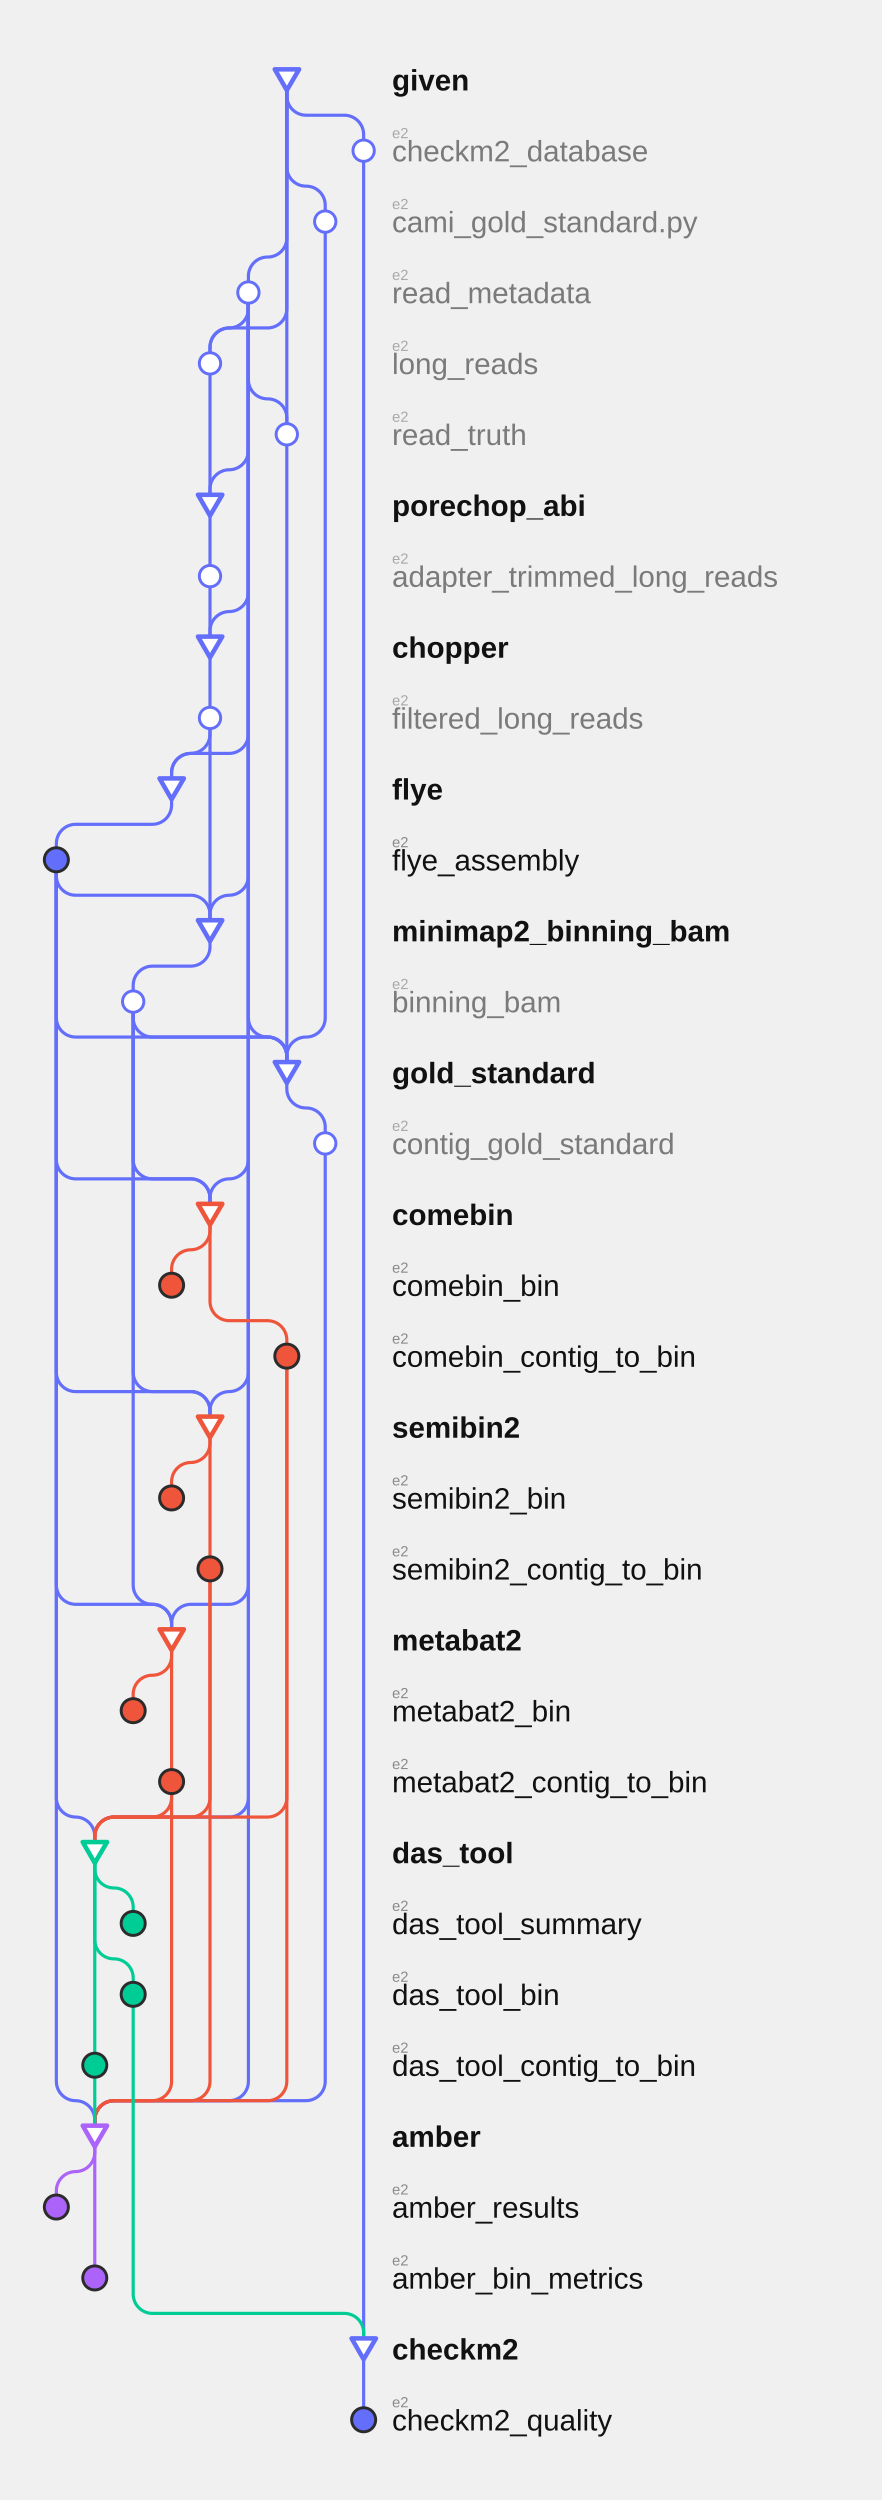
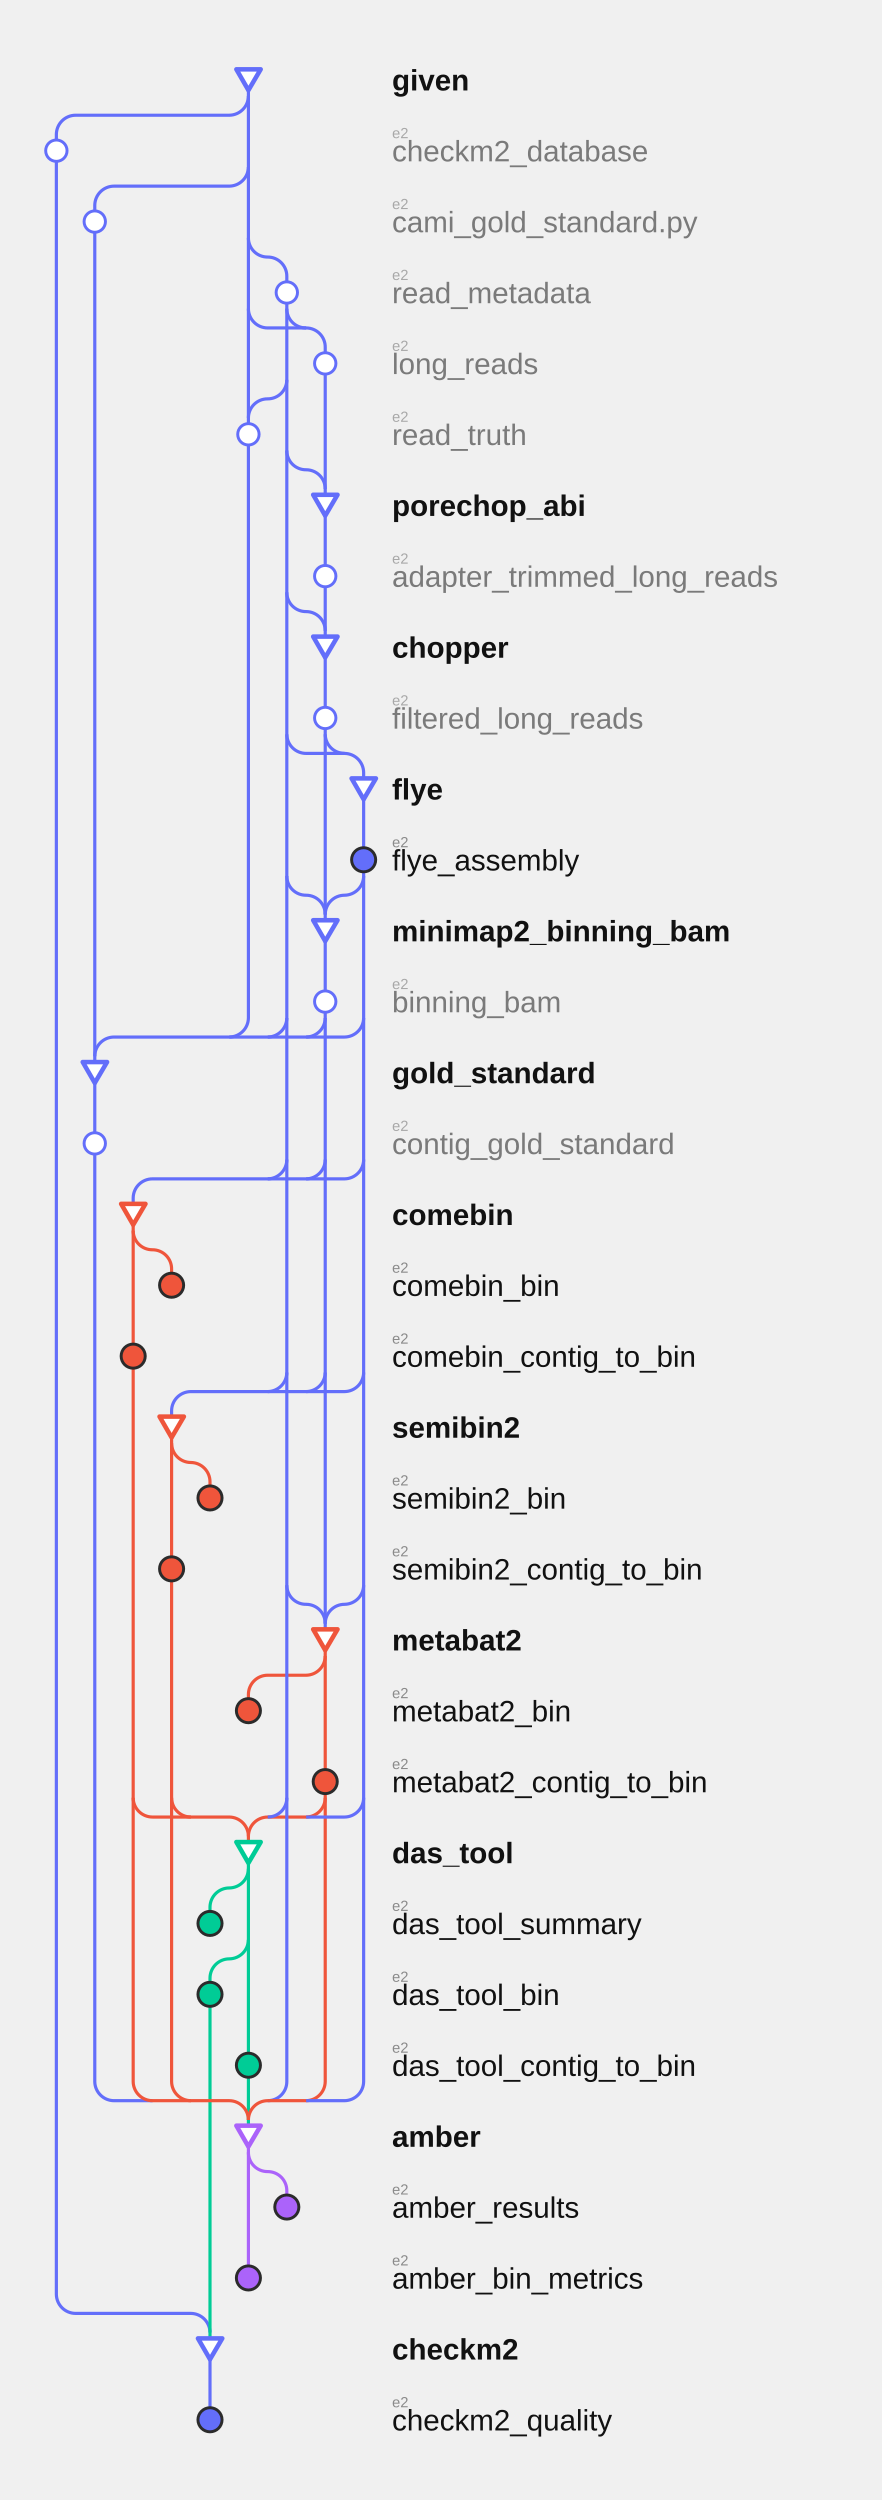
<svg xmlns="http://www.w3.org/2000/svg" width="388" height="1100" viewBox="0 0 388 1100">
-   <g fill="none" stroke="#666666" stroke-width="1.4" stroke-linejoin="round" stroke-linecap="round">
-     <path d="M 126.2,39.7 L 126.2,42.2 A 8.5,8.5 0 0 0 134.7,50.7 L 151.6,50.7 A 8.5,8.5 0 0 1 160.0,59.2 L 160.0,61.6" stroke="#636EFA" />
-     <path d="M 126.2,39.7 L 126.2,73.5 A 8.4,8.4 0 0 0 134.7,81.9 A 8.4,8.4 0 0 1 143.1,90.3 L 143.1,92.8" stroke="#636EFA" />
-     <path d="M 126.2,39.7 L 126.2,104.7 A 8.4,8.4 0 0 1 117.8,113.1 A 8.4,8.4 0 0 0 109.3,121.5 L 109.3,124.0" stroke="#636EFA" />
-     <path d="M 126.2,39.7 L 126.2,135.9 A 8.5,8.5 0 0 1 117.8,144.3 L 100.9,144.3 A 8.5,8.5 0 0 0 92.4,152.8 L 92.4,155.2" stroke="#636EFA" />
-     <path d="M 126.2,39.7 L 126.2,186.4" stroke="#636EFA" />
-     <path d="M 160.0,71.0 L 160.0,1028.9" stroke="#636EFA" />
-     <path d="M 143.1,102.2 L 143.1,447.8 A 8.4,8.4 0 0 1 134.7,456.3 A 8.4,8.4 0 0 0 126.2,464.7 L 126.2,467.3" stroke="#636EFA" />
-     <path d="M 109.3,133.4 L 109.3,135.9 A 8.5,8.5 0 0 1 100.9,144.3 A 8.5,8.5 0 0 0 92.4,152.8 L 92.4,155.2" stroke="#636EFA" />
-     <path d="M 109.3,133.4 L 109.3,167.1 A 8.4,8.4 0 0 0 117.8,175.5 A 8.4,8.4 0 0 1 126.2,183.9 L 126.2,186.4" stroke="#636EFA" />
-     <path d="M 109.3,133.4 L 109.3,198.2 A 8.5,8.5 0 0 1 100.9,206.7 A 8.5,8.5 0 0 0 92.4,215.1 L 92.4,217.7" stroke="#636EFA" />
-     <path d="M 109.3,133.4 L 109.3,260.7 A 8.5,8.5 0 0 1 100.9,269.1 A 8.5,8.5 0 0 0 92.4,277.6 L 92.4,280.1" stroke="#636EFA" />
-     <path d="M 109.3,133.4 L 109.3,323.1 A 8.5,8.5 0 0 1 100.9,331.5 L 84.0,331.5 A 8.5,8.5 0 0 0 75.5,339.9 L 75.5,342.5" stroke="#636EFA" />
-     <path d="M 109.3,133.4 L 109.3,385.4 A 8.5,8.5 0 0 1 100.9,393.9 A 8.5,8.5 0 0 0 92.4,402.3 L 92.4,404.9" stroke="#636EFA" />
-     <path d="M 109.3,133.4 L 109.3,447.8 A 8.4,8.4 0 0 0 117.8,456.3 A 8.4,8.4 0 0 1 126.2,464.7 L 126.2,467.3" stroke="#636EFA" />
-     <path d="M 109.3,133.4 L 109.3,510.2 A 8.5,8.5 0 0 1 100.9,518.7 A 8.5,8.5 0 0 0 92.4,527.1 L 92.4,529.7" stroke="#636EFA" />
-     <path d="M 109.3,133.4 L 109.3,603.8 A 8.5,8.5 0 0 1 100.9,612.3 A 8.5,8.5 0 0 0 92.4,620.8 L 92.4,623.3" stroke="#636EFA" />
-     <path d="M 109.3,133.4 L 109.3,697.4 A 8.5,8.5 0 0 1 100.9,705.9 L 84.0,705.9 A 8.5,8.5 0 0 0 75.5,714.4 L 75.5,716.9" stroke="#636EFA" />
-     <path d="M 109.3,133.4 L 109.3,791.0 A 8.5,8.5 0 0 1 100.9,799.5 L 50.2,799.5 A 8.5,8.5 0 0 0 41.7,808.0 L 41.7,810.5" stroke="#636EFA" />
-     <path d="M 109.3,133.4 L 109.3,915.8 A 8.5,8.5 0 0 1 100.9,924.3 L 50.2,924.3 A 8.5,8.5 0 0 0 41.7,932.8 L 41.7,935.3" stroke="#636EFA" />
-     <path d="M 92.4,164.6 L 92.4,217.7" stroke="#636EFA" />
-     <path d="M 126.2,195.8 L 126.2,467.3" stroke="#636EFA" />
-     <path d="M 92.4,226.9 L 92.4,248.8" stroke="#636EFA" />
-     <path d="M 92.4,258.2 L 92.4,280.1" stroke="#636EFA" />
-     <path d="M 92.4,289.3 L 92.4,311.2" stroke="#636EFA" />
-     <path d="M 92.4,320.6 L 92.4,323.1 A 8.5,8.5 0 0 1 84.0,331.5 A 8.5,8.5 0 0 0 75.5,339.9 L 75.5,342.5" stroke="#636EFA" />
-     <path d="M 92.4,320.6 L 92.4,404.9" stroke="#636EFA" />
-     <path d="M 75.5,351.7 L 75.5,354.2 A 8.5,8.5 0 0 1 67.1,362.7 L 33.3,362.7 A 8.5,8.5 0 0 0 24.8,371.1 L 24.8,373.0" stroke="#636EFA" />
-     <path d="M 24.8,383.6 L 24.8,385.4 A 8.5,8.5 0 0 0 33.3,393.9 L 84.0,393.9 A 8.5,8.5 0 0 1 92.4,402.3 L 92.4,404.9" stroke="#636EFA" />
-     <path d="M 24.8,383.6 L 24.8,447.8 A 8.5,8.5 0 0 0 33.3,456.3 L 117.8,456.3 A 8.5,8.5 0 0 1 126.2,464.7 L 126.2,467.3" stroke="#636EFA" />
-     <path d="M 24.8,383.6 L 24.8,510.2 A 8.5,8.5 0 0 0 33.3,518.7 L 84.0,518.7 A 8.5,8.5 0 0 1 92.4,527.1 L 92.4,529.7" stroke="#636EFA" />
-     <path d="M 24.8,383.6 L 24.8,603.8 A 8.5,8.5 0 0 0 33.3,612.3 L 84.0,612.3 A 8.5,8.5 0 0 1 92.4,620.8 L 92.4,623.3" stroke="#636EFA" />
-     <path d="M 24.8,383.6 L 24.8,697.4 A 8.5,8.5 0 0 0 33.3,705.9 L 67.1,705.9 A 8.5,8.5 0 0 1 75.5,714.4 L 75.5,716.9" stroke="#636EFA" />
-     <path d="M 24.8,383.6 L 24.8,791.0 A 8.5,8.5 0 0 0 33.3,799.5 A 8.5,8.5 0 0 1 41.7,808.0 L 41.7,810.5" stroke="#636EFA" />
-     <path d="M 24.8,383.6 L 24.8,915.8 A 8.5,8.5 0 0 0 33.3,924.3 A 8.5,8.5 0 0 1 41.7,932.8 L 41.7,935.3" stroke="#636EFA" />
-     <path d="M 92.4,414.1 L 92.4,416.7 A 8.5,8.5 0 0 1 84.0,425.1 L 67.1,425.1 A 8.5,8.5 0 0 0 58.6,433.6 L 58.6,436.0" stroke="#636EFA" />
-     <path d="M 58.6,445.4 L 58.6,447.8 A 8.5,8.5 0 0 0 67.1,456.3 L 117.8,456.3 A 8.5,8.5 0 0 1 126.2,464.7 L 126.2,467.3" stroke="#636EFA" />
-     <path d="M 58.6,445.4 L 58.6,510.2 A 8.5,8.5 0 0 0 67.1,518.7 L 84.0,518.7 A 8.5,8.5 0 0 1 92.4,527.1 L 92.4,529.7" stroke="#636EFA" />
-     <path d="M 58.6,445.4 L 58.6,603.8 A 8.5,8.5 0 0 0 67.1,612.3 L 84.0,612.3 A 8.5,8.5 0 0 1 92.4,620.8 L 92.4,623.3" stroke="#636EFA" />
-     <path d="M 58.6,445.4 L 58.6,697.4 A 8.4,8.4 0 0 0 67.1,705.9 A 8.4,8.4 0 0 1 75.5,714.4 L 75.5,716.9" stroke="#636EFA" />
-     <path d="M 126.2,476.5 L 126.2,479.1 A 8.4,8.4 0 0 0 134.7,487.5 A 8.4,8.4 0 0 1 143.1,495.9 L 143.1,498.4" stroke="#636EFA" />
-     <path d="M 143.1,507.8 L 143.1,915.8 A 8.5,8.5 0 0 1 134.7,924.3 L 50.2,924.3 A 8.5,8.5 0 0 0 41.7,932.8 L 41.7,935.3" stroke="#636EFA" />
-     <path d="M 92.4,538.9 L 92.4,541.4 A 8.5,8.5 0 0 1 84.0,549.9 A 8.5,8.5 0 0 0 75.5,558.4 L 75.5,560.2" stroke="#EF553B" />
-     <path d="M 92.4,538.9 L 92.4,572.6 A 8.5,8.5 0 0 0 100.9,581.1 L 117.8,581.1 A 8.5,8.5 0 0 1 126.2,589.5 L 126.2,591.4" stroke="#EF553B" />
-     <path d="M 126.2,602.0 L 126.2,791.0 A 8.5,8.5 0 0 1 117.8,799.5 L 50.2,799.5 A 8.5,8.5 0 0 0 41.7,808.0 L 41.7,810.5" stroke="#EF553B" />
-     <path d="M 126.2,602.0 L 126.2,915.8 A 8.5,8.5 0 0 1 117.8,924.3 L 50.2,924.3 A 8.5,8.5 0 0 0 41.7,932.8 L 41.7,935.3" stroke="#EF553B" />
-     <path d="M 92.4,632.5 L 92.4,635.0 A 8.5,8.5 0 0 1 84.0,643.5 A 8.5,8.5 0 0 0 75.5,652.0 L 75.5,653.8" stroke="#EF553B" />
-     <path d="M 92.4,632.5 L 92.4,685.0" stroke="#EF553B" />
-     <path d="M 92.4,695.6 L 92.4,791.0 A 8.5,8.5 0 0 1 84.0,799.5 L 50.2,799.5 A 8.5,8.5 0 0 0 41.7,808.0 L 41.7,810.5" stroke="#EF553B" />
-     <path d="M 92.4,695.6 L 92.4,915.8 A 8.5,8.5 0 0 1 84.0,924.3 L 50.2,924.3 A 8.5,8.5 0 0 0 41.7,932.8 L 41.7,935.3" stroke="#EF553B" />
-     <path d="M 75.5,726.1 L 75.5,728.6 A 8.4,8.4 0 0 1 67.1,737.1 A 8.4,8.4 0 0 0 58.6,745.5 L 58.6,747.4" stroke="#EF553B" />
-     <path d="M 75.5,726.1 L 75.5,778.6" stroke="#EF553B" />
-     <path d="M 75.5,789.2 L 75.5,791.0 A 8.5,8.5 0 0 1 67.1,799.5 L 50.2,799.5 A 8.5,8.5 0 0 0 41.7,808.0 L 41.7,810.5" stroke="#EF553B" />
-     <path d="M 75.5,789.2 L 75.5,915.8 A 8.5,8.5 0 0 1 67.1,924.3 L 50.2,924.3 A 8.5,8.5 0 0 0 41.7,932.8 L 41.7,935.3" stroke="#EF553B" />
-     <path d="M 41.7,819.7 L 41.7,822.2 A 8.4,8.4 0 0 0 50.2,830.7 A 8.4,8.4 0 0 1 58.6,839.2 L 58.6,841.0" stroke="#00CC96" />
-     <path d="M 41.7,819.7 L 41.7,853.4 A 8.4,8.4 0 0 0 50.2,861.9 A 8.4,8.4 0 0 1 58.6,870.4 L 58.6,872.2" stroke="#00CC96" />
-     <path d="M 41.7,819.7 L 41.7,903.4" stroke="#00CC96" />
-     <path d="M 58.6,882.8 L 58.6,1009.4 A 8.5,8.5 0 0 0 67.1,1017.9 L 151.6,1017.9 A 8.5,8.5 0 0 1 160.0,1026.3 L 160.0,1028.9" stroke="#00CC96" />
-     <path d="M 41.7,914.0 L 41.7,935.3" stroke="#00CC96" />
-     <path d="M 41.7,944.5 L 41.7,947.0 A 8.5,8.5 0 0 1 33.3,955.5 A 8.5,8.5 0 0 0 24.8,964.0 L 24.8,965.8" stroke="#AB63FA" />
-     <path d="M 41.7,944.5 L 41.7,997.0" stroke="#AB63FA" />
-     <path d="M 160.0,1038.1 L 160.0,1059.4" stroke="#636EFA" />
-   </g>
-   <g>
-     <polygon points="120.9,30.5 131.6,30.5 126.2,39.7" fill="#FFFFFF" stroke="#636EFA" stroke-width="2.0" stroke-linejoin="round" />
+   <g fill="none" stroke="#666666" stroke-width="1.4" stroke-linejoin="round" stroke-linecap="butt">
+     <path d="M 109.3,39.7 L 109.3,42.2 L 109.3,73.5 L 109.3,104.7 L 109.3,135.8 L 109.3,183.9 L 109.3,186.4" stroke="#636EFA" />
+     <path d="M 109.3,195.8 L 109.3,447.9 A 8.5,8.5 0 0 1 100.9,456.3" stroke="#636EFA" />
+     <path d="M 109.3,747.4 L 109.3,745.5 A 8.5,8.5 0 0 1 117.8,737.1 L 134.7,737.1 A 8.5,8.5 0 0 0 143.1,728.6" stroke="#EF553B" />
+     <path d="M 109.3,810.5 L 109.3,808.0 A 8.5,8.5 0 0 1 117.8,799.5 L 134.7,799.5 A 8.5,8.5 0 0 0 143.1,791.0" stroke="#EF553B" />
+     <path d="M 109.3,819.7 L 109.3,822.2 L 109.3,853.5 L 109.3,903.4" stroke="#00CC96" />
+     <path d="M 109.3,914.0 L 109.3,932.8 L 109.3,935.3" stroke="#00CC96" />
+     <path d="M 109.3,944.5 L 109.3,947.0 L 109.3,997.0" stroke="#AB63FA" />
+     <path d="M 24.8,61.6 L 24.8,59.1 A 8.5,8.5 0 0 1 33.3,50.7 L 100.9,50.7 A 8.5,8.5 0 0 0 109.3,42.2" stroke="#636EFA" />
+     <path d="M 24.8,71.0 L 24.8,1009.5 A 8.5,8.5 0 0 0 33.3,1017.9 L 84.0,1017.9 A 8.5,8.5 0 0 1 92.4,1026.3" stroke="#636EFA" />
+     <path d="M 41.7,92.8 L 41.7,90.3 A 8.5,8.5 0 0 1 50.2,81.9 L 100.9,81.9 A 8.5,8.5 0 0 0 109.3,73.5" stroke="#636EFA" />
+     <path d="M 41.7,102.2 L 41.7,464.8 L 41.7,467.3" stroke="#636EFA" />
+     <path d="M 41.7,476.5 L 41.7,498.4" stroke="#636EFA" />
+     <path d="M 41.7,507.8 L 41.7,915.9 A 8.5,8.5 0 0 0 50.2,924.3 L 67.1,924.3" stroke="#636EFA" />
+     <path d="M 126.2,124.0 L 126.2,121.5 A 8.4,8.4 0 0 0 117.8,113.1 A 8.4,8.4 0 0 1 109.3,104.7" stroke="#636EFA" />
+     <path d="M 126.2,133.4 L 126.2,135.8 L 126.2,167.1 L 126.2,198.2 L 126.2,260.6 L 126.2,323.1 L 126.2,385.4 L 126.2,447.9 L 126.2,510.2 L 126.2,603.9 L 126.2,697.5 L 126.2,791.0 L 126.2,915.9 A 8.4,8.4 0 0 1 117.8,924.3" stroke="#636EFA" />
+     <path d="M 126.2,965.8 L 126.2,964.0 A 8.4,8.4 0 0 0 117.8,955.5 A 8.4,8.4 0 0 1 109.3,947.0" stroke="#AB63FA" />
+     <path d="M 143.1,155.2 L 143.1,152.8 A 8.4,8.4 0 0 0 134.7,144.3 L 117.8,144.3 A 8.5,8.5 0 0 1 109.3,135.8" stroke="#636EFA" />
+     <path d="M 143.1,164.6 L 143.1,215.2 L 143.1,217.7" stroke="#636EFA" />
+     <path d="M 143.1,226.9 L 143.1,248.8" stroke="#636EFA" />
+     <path d="M 143.1,258.2 L 143.1,277.6 L 143.1,280.1" stroke="#636EFA" />
+     <path d="M 143.1,289.3 L 143.1,311.2" stroke="#636EFA" />
+     <path d="M 143.1,320.6 L 143.1,323.1 L 143.1,402.4 L 143.1,404.9" stroke="#636EFA" />
+     <path d="M 143.1,414.1 L 143.1,436.0" stroke="#636EFA" />
+     <path d="M 143.1,445.4 L 143.1,447.9 L 143.1,510.2 L 143.1,603.9 L 143.1,714.4 L 143.1,716.9" stroke="#636EFA" />
+     <path d="M 143.1,726.1 L 143.1,728.6 L 143.1,778.6" stroke="#EF553B" />
+     <path d="M 143.1,789.2 L 143.1,791.0 L 143.1,915.9 A 8.5,8.5 0 0 1 134.7,924.3 L 117.8,924.3 A 8.5,8.5 0 0 0 109.3,932.8" stroke="#EF553B" />
+     <path d="M 92.4,653.8 L 92.4,652.0 A 8.5,8.5 0 0 0 84.0,643.5 A 8.5,8.5 0 0 1 75.5,635.0" stroke="#EF553B" />
+     <path d="M 92.4,841.0 L 92.4,839.1 A 8.5,8.5 0 0 1 100.9,830.7 A 8.5,8.5 0 0 0 109.3,822.2" stroke="#00CC96" />
+     <path d="M 92.4,872.2 L 92.4,870.4 A 8.5,8.5 0 0 1 100.9,861.9 A 8.5,8.5 0 0 0 109.3,853.5" stroke="#00CC96" />
+     <path d="M 92.4,882.8 L 92.4,1026.3 L 92.4,1028.9" stroke="#00CC96" />
+     <path d="M 92.4,1038.1 L 92.4,1059.4" stroke="#636EFA" />
+     <path d="M 160.0,342.5 L 160.0,339.9 A 8.5,8.5 0 0 0 151.6,331.5 L 134.7,331.5 A 8.5,8.5 0 0 1 126.2,323.1" stroke="#636EFA" />
+     <path d="M 160.0,351.7 L 160.0,373.0" stroke="#636EFA" />
+     <path d="M 160.0,383.6 L 160.0,385.4 L 160.0,447.9 L 160.0,510.2 L 160.0,603.9 L 160.0,697.5 L 160.0,791.0 L 160.0,915.9 A 8.5,8.5 0 0 1 151.6,924.3 L 134.7,924.3" stroke="#636EFA" />
+     <path d="M 58.6,529.7 L 58.6,527.1 A 8.5,8.5 0 0 1 67.1,518.7 L 117.8,518.7 L 134.7,518.7 L 151.6,518.7 A 8.5,8.5 0 0 0 160.0,510.2" stroke="#636EFA" />
+     <path d="M 58.6,538.9 L 58.6,541.5 L 58.6,591.4" stroke="#EF553B" />
+     <path d="M 58.6,602.0 L 58.6,791.0 L 58.6,915.9 A 8.5,8.5 0 0 0 67.1,924.3 L 84.0,924.3 L 100.9,924.3 A 8.5,8.5 0 0 1 109.3,932.8" stroke="#EF553B" />
+     <path d="M 75.5,560.2 L 75.5,558.4 A 8.4,8.4 0 0 0 67.1,549.9 A 8.4,8.4 0 0 1 58.6,541.5" stroke="#EF553B" />
+     <path d="M 75.5,623.3 L 75.5,620.8 A 8.5,8.5 0 0 1 84.0,612.3 L 117.8,612.3 L 134.7,612.3 L 151.6,612.3 A 8.5,8.5 0 0 0 160.0,603.9" stroke="#636EFA" />
+     <path d="M 75.5,632.5 L 75.5,635.0 L 75.5,685.0" stroke="#EF553B" />
+     <path d="M 75.5,695.6 L 75.5,791.0 L 75.5,915.9 A 8.5,8.5 0 0 0 84.0,924.3" stroke="#EF553B" />
+     <path d="M 134.7,799.5 L 151.6,799.5 A 8.5,8.5 0 0 0 160.0,791.0" stroke="#636EFA" />
+     <path d="M 126.2,135.8 A 8.4,8.4 0 0 0 134.7,144.3" stroke="#636EFA" />
+     <path d="M 126.2,167.1 A 8.4,8.4 0 0 1 117.8,175.5 A 8.4,8.4 0 0 0 109.3,183.9" stroke="#636EFA" />
+     <path d="M 126.2,198.2 A 8.4,8.4 0 0 0 134.7,206.7 A 8.4,8.4 0 0 1 143.1,215.2" stroke="#636EFA" />
+     <path d="M 126.2,260.6 A 8.4,8.4 0 0 0 134.7,269.1 A 8.4,8.4 0 0 1 143.1,277.6" stroke="#636EFA" />
+     <path d="M 126.2,385.4 A 8.4,8.4 0 0 0 134.7,393.9 A 8.4,8.4 0 0 1 143.1,402.4" stroke="#636EFA" />
+     <path d="M 126.2,447.9 A 8.5,8.5 0 0 1 117.8,456.3" stroke="#636EFA" />
+     <path d="M 41.7,464.8 A 8.5,8.5 0 0 1 50.2,456.3 L 100.9,456.3 L 117.8,456.3 L 134.7,456.3 L 151.6,456.3 A 8.5,8.5 0 0 0 160.0,447.9" stroke="#636EFA" />
+     <path d="M 126.2,510.2 A 8.5,8.5 0 0 1 117.8,518.7" stroke="#636EFA" />
+     <path d="M 126.2,603.9 A 8.5,8.5 0 0 1 117.8,612.3" stroke="#636EFA" />
+     <path d="M 126.2,697.5 A 8.4,8.4 0 0 0 134.7,705.9 A 8.4,8.4 0 0 1 143.1,714.4" stroke="#636EFA" />
+     <path d="M 126.2,791.0 A 8.4,8.4 0 0 1 117.8,799.5" stroke="#636EFA" />
+     <path d="M 143.1,323.1 A 8.5,8.5 0 0 0 151.6,331.5" stroke="#636EFA" />
+     <path d="M 160.0,385.4 A 8.5,8.5 0 0 1 151.6,393.9 A 8.5,8.5 0 0 0 143.1,402.4" stroke="#636EFA" />
+     <path d="M 160.0,697.5 A 8.5,8.5 0 0 1 151.6,705.9 A 8.5,8.5 0 0 0 143.1,714.4" stroke="#636EFA" />
+     <path d="M 143.1,447.9 A 8.5,8.5 0 0 1 134.7,456.3" stroke="#636EFA" />
+     <path d="M 143.1,510.2 A 8.5,8.5 0 0 1 134.7,518.7" stroke="#636EFA" />
+     <path d="M 143.1,603.9 A 8.5,8.5 0 0 1 134.7,612.3" stroke="#636EFA" />
+     <path d="M 58.6,791.0 A 8.5,8.5 0 0 0 67.1,799.5 L 84.0,799.5 L 100.9,799.5 A 8.5,8.5 0 0 1 109.3,808.0" stroke="#EF553B" />
+     <path d="M 75.5,791.0 A 8.5,8.5 0 0 0 84.0,799.5" stroke="#EF553B" />
+   </g>
+   <g>
+     <polygon points="104.0,30.5 114.7,30.5 109.3,39.7" fill="#FFFFFF" stroke="#636EFA" stroke-width="2.0" stroke-linejoin="round" />
    <text x="172.5" y="39.8" font-family="Arial" font-size="13" fill="#111111" font-weight="600" text-anchor="start">given</text>
  </g>
  <g>
-     <circle cx="160.0" cy="66.3" r="4.7" fill="#FFFFFF" stroke="#636EFA" stroke-width="1.3" />
+     <circle cx="24.8" cy="66.3" r="4.7" fill="#FFFFFF" stroke="#636EFA" stroke-width="1.3" />
    <text x="172.5" y="60.8" font-family="Arial" font-size="6.5" fill="#A8A8A8" text-anchor="start">e2</text>
    <text x="172.5" y="71.0" font-family="Arial" font-size="13" fill="#7A7A7A" font-weight="normal" text-anchor="start">checkm2_database</text>
  </g>
  <g>
-     <circle cx="143.1" cy="97.5" r="4.7" fill="#FFFFFF" stroke="#636EFA" stroke-width="1.3" />
+     <circle cx="41.7" cy="97.5" r="4.7" fill="#FFFFFF" stroke="#636EFA" stroke-width="1.3" />
    <text x="172.5" y="92.0" font-family="Arial" font-size="6.5" fill="#A8A8A8" text-anchor="start">e2</text>
    <text x="172.5" y="102.2" font-family="Arial" font-size="13" fill="#7A7A7A" font-weight="normal" text-anchor="start">cami_gold_standard.py</text>
  </g>
  <g>
-     <circle cx="109.3" cy="128.7" r="4.7" fill="#FFFFFF" stroke="#636EFA" stroke-width="1.3" />
+     <circle cx="126.2" cy="128.7" r="4.7" fill="#FFFFFF" stroke="#636EFA" stroke-width="1.3" />
    <text x="172.5" y="123.2" font-family="Arial" font-size="6.5" fill="#A8A8A8" text-anchor="start">e2</text>
    <text x="172.5" y="133.4" font-family="Arial" font-size="13" fill="#7A7A7A" font-weight="normal" text-anchor="start">read_metadata</text>
  </g>
  <g>
-     <circle cx="92.4" cy="159.9" r="4.7" fill="#FFFFFF" stroke="#636EFA" stroke-width="1.3" />
+     <circle cx="143.1" cy="159.9" r="4.7" fill="#FFFFFF" stroke="#636EFA" stroke-width="1.3" />
    <text x="172.5" y="154.4" font-family="Arial" font-size="6.5" fill="#A8A8A8" text-anchor="start">e2</text>
    <text x="172.5" y="164.6" font-family="Arial" font-size="13" fill="#7A7A7A" font-weight="normal" text-anchor="start">long_reads</text>
  </g>
  <g>
-     <circle cx="126.2" cy="191.1" r="4.7" fill="#FFFFFF" stroke="#636EFA" stroke-width="1.3" />
+     <circle cx="109.3" cy="191.1" r="4.7" fill="#FFFFFF" stroke="#636EFA" stroke-width="1.3" />
    <text x="172.5" y="185.6" font-family="Arial" font-size="6.5" fill="#A8A8A8" text-anchor="start">e2</text>
    <text x="172.5" y="195.8" font-family="Arial" font-size="13" fill="#7A7A7A" font-weight="normal" text-anchor="start">read_truth</text>
  </g>
  <g>
-     <polygon points="87.1,217.7 97.8,217.7 92.4,226.9" fill="#FFFFFF" stroke="#636EFA" stroke-width="2.0" stroke-linejoin="round" />
+     <polygon points="137.8,217.7 148.5,217.7 143.1,226.9" fill="#FFFFFF" stroke="#636EFA" stroke-width="2.0" stroke-linejoin="round" />
    <text x="172.5" y="227.0" font-family="Arial" font-size="13" fill="#111111" font-weight="600" text-anchor="start">porechop_abi</text>
  </g>
  <g>
-     <circle cx="92.4" cy="253.5" r="4.7" fill="#FFFFFF" stroke="#636EFA" stroke-width="1.3" />
+     <circle cx="143.1" cy="253.5" r="4.7" fill="#FFFFFF" stroke="#636EFA" stroke-width="1.3" />
    <text x="172.5" y="248.0" font-family="Arial" font-size="6.5" fill="#A8A8A8" text-anchor="start">e2</text>
    <text x="172.5" y="258.2" font-family="Arial" font-size="13" fill="#7A7A7A" font-weight="normal" text-anchor="start">adapter_trimmed_long_reads</text>
  </g>
  <g>
-     <polygon points="87.1,280.1 97.8,280.1 92.4,289.3" fill="#FFFFFF" stroke="#636EFA" stroke-width="2.0" stroke-linejoin="round" />
+     <polygon points="137.8,280.1 148.5,280.1 143.1,289.3" fill="#FFFFFF" stroke="#636EFA" stroke-width="2.0" stroke-linejoin="round" />
    <text x="172.5" y="289.4" font-family="Arial" font-size="13" fill="#111111" font-weight="600" text-anchor="start">chopper</text>
  </g>
  <g>
-     <circle cx="92.4" cy="315.9" r="4.7" fill="#FFFFFF" stroke="#636EFA" stroke-width="1.3" />
+     <circle cx="143.1" cy="315.9" r="4.7" fill="#FFFFFF" stroke="#636EFA" stroke-width="1.3" />
    <text x="172.5" y="310.4" font-family="Arial" font-size="6.5" fill="#A8A8A8" text-anchor="start">e2</text>
    <text x="172.5" y="320.6" font-family="Arial" font-size="13" fill="#7A7A7A" font-weight="normal" text-anchor="start">filtered_long_reads</text>
  </g>
  <g>
-     <polygon points="70.2,342.5 80.9,342.5 75.5,351.7" fill="#FFFFFF" stroke="#636EFA" stroke-width="2.0" stroke-linejoin="round" />
+     <polygon points="154.7,342.5 165.4,342.5 160.0,351.7" fill="#FFFFFF" stroke="#636EFA" stroke-width="2.0" stroke-linejoin="round" />
    <text x="172.5" y="351.8" font-family="Arial" font-size="13" fill="#111111" font-weight="600" text-anchor="start">flye</text>
  </g>
  <g>
-     <circle cx="24.8" cy="378.3" r="5.3" fill="#636EFA" stroke="#2B2B2B" stroke-width="1.3" />
+     <circle cx="160.0" cy="378.3" r="5.3" fill="#636EFA" stroke="#2B2B2B" stroke-width="1.3" />
    <text x="172.5" y="372.8" font-family="Arial" font-size="6.5" fill="#8A8A8A" text-anchor="start">e2</text>
    <text x="172.5" y="383.0" font-family="Arial" font-size="13" fill="#111111" font-weight="normal" text-anchor="start">flye_assembly</text>
  </g>
  <g>
-     <polygon points="87.1,404.9 97.8,404.9 92.4,414.1" fill="#FFFFFF" stroke="#636EFA" stroke-width="2.0" stroke-linejoin="round" />
+     <polygon points="137.8,404.9 148.5,404.9 143.1,414.1" fill="#FFFFFF" stroke="#636EFA" stroke-width="2.0" stroke-linejoin="round" />
    <text x="172.5" y="414.2" font-family="Arial" font-size="13" fill="#111111" font-weight="600" text-anchor="start">minimap2_binning_bam</text>
  </g>
  <g>
-     <circle cx="58.6" cy="440.7" r="4.7" fill="#FFFFFF" stroke="#636EFA" stroke-width="1.3" />
+     <circle cx="143.1" cy="440.7" r="4.7" fill="#FFFFFF" stroke="#636EFA" stroke-width="1.3" />
    <text x="172.5" y="435.2" font-family="Arial" font-size="6.5" fill="#A8A8A8" text-anchor="start">e2</text>
    <text x="172.5" y="445.4" font-family="Arial" font-size="13" fill="#7A7A7A" font-weight="normal" text-anchor="start">binning_bam</text>
  </g>
  <g>
-     <polygon points="120.9,467.3 131.6,467.3 126.2,476.5" fill="#FFFFFF" stroke="#636EFA" stroke-width="2.0" stroke-linejoin="round" />
+     <polygon points="36.4,467.3 47.1,467.3 41.7,476.5" fill="#FFFFFF" stroke="#636EFA" stroke-width="2.0" stroke-linejoin="round" />
    <text x="172.5" y="476.6" font-family="Arial" font-size="13" fill="#111111" font-weight="600" text-anchor="start">gold_standard</text>
  </g>
  <g>
-     <circle cx="143.1" cy="503.1" r="4.7" fill="#FFFFFF" stroke="#636EFA" stroke-width="1.3" />
+     <circle cx="41.7" cy="503.1" r="4.7" fill="#FFFFFF" stroke="#636EFA" stroke-width="1.3" />
    <text x="172.5" y="497.6" font-family="Arial" font-size="6.5" fill="#A8A8A8" text-anchor="start">e2</text>
    <text x="172.5" y="507.8" font-family="Arial" font-size="13" fill="#7A7A7A" font-weight="normal" text-anchor="start">contig_gold_standard</text>
  </g>
  <g>
-     <polygon points="87.1,529.7 97.8,529.7 92.4,538.9" fill="#FFFFFF" stroke="#EF553B" stroke-width="2.0" stroke-linejoin="round" />
+     <polygon points="53.3,529.7 64.0,529.7 58.6,538.9" fill="#FFFFFF" stroke="#EF553B" stroke-width="2.0" stroke-linejoin="round" />
    <text x="172.5" y="539.0" font-family="Arial" font-size="13" fill="#111111" font-weight="600" text-anchor="start">comebin</text>
  </g>
  <g>
    <circle cx="75.5" cy="565.5" r="5.3" fill="#EF553B" stroke="#2B2B2B" stroke-width="1.3" />
    <text x="172.5" y="560.0" font-family="Arial" font-size="6.5" fill="#8A8A8A" text-anchor="start">e2</text>
    <text x="172.5" y="570.2" font-family="Arial" font-size="13" fill="#111111" font-weight="normal" text-anchor="start">comebin_bin</text>
  </g>
  <g>
-     <circle cx="126.2" cy="596.7" r="5.3" fill="#EF553B" stroke="#2B2B2B" stroke-width="1.3" />
+     <circle cx="58.6" cy="596.7" r="5.3" fill="#EF553B" stroke="#2B2B2B" stroke-width="1.3" />
    <text x="172.5" y="591.2" font-family="Arial" font-size="6.5" fill="#8A8A8A" text-anchor="start">e2</text>
    <text x="172.5" y="601.4" font-family="Arial" font-size="13" fill="#111111" font-weight="normal" text-anchor="start">comebin_contig_to_bin</text>
  </g>
  <g>
-     <polygon points="87.1,623.3 97.8,623.3 92.4,632.5" fill="#FFFFFF" stroke="#EF553B" stroke-width="2.0" stroke-linejoin="round" />
+     <polygon points="70.2,623.3 80.9,623.3 75.5,632.5" fill="#FFFFFF" stroke="#EF553B" stroke-width="2.0" stroke-linejoin="round" />
    <text x="172.5" y="632.6" font-family="Arial" font-size="13" fill="#111111" font-weight="600" text-anchor="start">semibin2</text>
  </g>
  <g>
-     <circle cx="75.5" cy="659.1" r="5.3" fill="#EF553B" stroke="#2B2B2B" stroke-width="1.3" />
+     <circle cx="92.4" cy="659.1" r="5.3" fill="#EF553B" stroke="#2B2B2B" stroke-width="1.3" />
    <text x="172.5" y="653.6" font-family="Arial" font-size="6.5" fill="#8A8A8A" text-anchor="start">e2</text>
    <text x="172.5" y="663.8" font-family="Arial" font-size="13" fill="#111111" font-weight="normal" text-anchor="start">semibin2_bin</text>
  </g>
  <g>
-     <circle cx="92.4" cy="690.3" r="5.3" fill="#EF553B" stroke="#2B2B2B" stroke-width="1.3" />
+     <circle cx="75.5" cy="690.3" r="5.3" fill="#EF553B" stroke="#2B2B2B" stroke-width="1.3" />
    <text x="172.5" y="684.8" font-family="Arial" font-size="6.5" fill="#8A8A8A" text-anchor="start">e2</text>
    <text x="172.5" y="695.0" font-family="Arial" font-size="13" fill="#111111" font-weight="normal" text-anchor="start">semibin2_contig_to_bin</text>
  </g>
  <g>
-     <polygon points="70.2,716.9 80.9,716.9 75.5,726.1" fill="#FFFFFF" stroke="#EF553B" stroke-width="2.0" stroke-linejoin="round" />
+     <polygon points="137.8,716.9 148.5,716.9 143.1,726.1" fill="#FFFFFF" stroke="#EF553B" stroke-width="2.0" stroke-linejoin="round" />
    <text x="172.5" y="726.2" font-family="Arial" font-size="13" fill="#111111" font-weight="600" text-anchor="start">metabat2</text>
  </g>
  <g>
-     <circle cx="58.6" cy="752.7" r="5.3" fill="#EF553B" stroke="#2B2B2B" stroke-width="1.3" />
+     <circle cx="109.3" cy="752.7" r="5.3" fill="#EF553B" stroke="#2B2B2B" stroke-width="1.3" />
    <text x="172.5" y="747.2" font-family="Arial" font-size="6.5" fill="#8A8A8A" text-anchor="start">e2</text>
    <text x="172.5" y="757.4" font-family="Arial" font-size="13" fill="#111111" font-weight="normal" text-anchor="start">metabat2_bin</text>
  </g>
  <g>
-     <circle cx="75.5" cy="783.9" r="5.3" fill="#EF553B" stroke="#2B2B2B" stroke-width="1.3" />
+     <circle cx="143.1" cy="783.9" r="5.3" fill="#EF553B" stroke="#2B2B2B" stroke-width="1.3" />
    <text x="172.5" y="778.4" font-family="Arial" font-size="6.5" fill="#8A8A8A" text-anchor="start">e2</text>
    <text x="172.5" y="788.6" font-family="Arial" font-size="13" fill="#111111" font-weight="normal" text-anchor="start">metabat2_contig_to_bin</text>
  </g>
  <g>
-     <polygon points="36.4,810.5 47.1,810.5 41.7,819.7" fill="#FFFFFF" stroke="#00CC96" stroke-width="2.0" stroke-linejoin="round" />
+     <polygon points="104.0,810.5 114.7,810.5 109.3,819.7" fill="#FFFFFF" stroke="#00CC96" stroke-width="2.0" stroke-linejoin="round" />
    <text x="172.5" y="819.8" font-family="Arial" font-size="13" fill="#111111" font-weight="600" text-anchor="start">das_tool</text>
  </g>
  <g>
-     <circle cx="58.6" cy="846.3" r="5.3" fill="#00CC96" stroke="#2B2B2B" stroke-width="1.3" />
+     <circle cx="92.4" cy="846.3" r="5.3" fill="#00CC96" stroke="#2B2B2B" stroke-width="1.3" />
    <text x="172.5" y="840.8" font-family="Arial" font-size="6.5" fill="#8A8A8A" text-anchor="start">e2</text>
    <text x="172.5" y="851.0" font-family="Arial" font-size="13" fill="#111111" font-weight="normal" text-anchor="start">das_tool_summary</text>
  </g>
  <g>
-     <circle cx="58.6" cy="877.5" r="5.3" fill="#00CC96" stroke="#2B2B2B" stroke-width="1.3" />
+     <circle cx="92.4" cy="877.5" r="5.3" fill="#00CC96" stroke="#2B2B2B" stroke-width="1.3" />
    <text x="172.5" y="872.0" font-family="Arial" font-size="6.5" fill="#8A8A8A" text-anchor="start">e2</text>
    <text x="172.5" y="882.2" font-family="Arial" font-size="13" fill="#111111" font-weight="normal" text-anchor="start">das_tool_bin</text>
  </g>
  <g>
-     <circle cx="41.7" cy="908.7" r="5.3" fill="#00CC96" stroke="#2B2B2B" stroke-width="1.3" />
+     <circle cx="109.3" cy="908.7" r="5.3" fill="#00CC96" stroke="#2B2B2B" stroke-width="1.3" />
    <text x="172.5" y="903.2" font-family="Arial" font-size="6.5" fill="#8A8A8A" text-anchor="start">e2</text>
    <text x="172.5" y="913.4" font-family="Arial" font-size="13" fill="#111111" font-weight="normal" text-anchor="start">das_tool_contig_to_bin</text>
  </g>
  <g>
-     <polygon points="36.4,935.3 47.1,935.3 41.7,944.5" fill="#FFFFFF" stroke="#AB63FA" stroke-width="2.0" stroke-linejoin="round" />
+     <polygon points="104.0,935.3 114.7,935.3 109.3,944.5" fill="#FFFFFF" stroke="#AB63FA" stroke-width="2.0" stroke-linejoin="round" />
    <text x="172.5" y="944.6" font-family="Arial" font-size="13" fill="#111111" font-weight="600" text-anchor="start">amber</text>
  </g>
  <g>
-     <circle cx="24.8" cy="971.1" r="5.3" fill="#AB63FA" stroke="#2B2B2B" stroke-width="1.3" />
+     <circle cx="126.2" cy="971.1" r="5.3" fill="#AB63FA" stroke="#2B2B2B" stroke-width="1.3" />
    <text x="172.5" y="965.6" font-family="Arial" font-size="6.5" fill="#8A8A8A" text-anchor="start">e2</text>
    <text x="172.5" y="975.8" font-family="Arial" font-size="13" fill="#111111" font-weight="normal" text-anchor="start">amber_results</text>
  </g>
  <g>
-     <circle cx="41.7" cy="1002.3" r="5.3" fill="#AB63FA" stroke="#2B2B2B" stroke-width="1.3" />
+     <circle cx="109.3" cy="1002.3" r="5.3" fill="#AB63FA" stroke="#2B2B2B" stroke-width="1.3" />
    <text x="172.5" y="996.8" font-family="Arial" font-size="6.5" fill="#8A8A8A" text-anchor="start">e2</text>
    <text x="172.5" y="1007.0" font-family="Arial" font-size="13" fill="#111111" font-weight="normal" text-anchor="start">amber_bin_metrics</text>
  </g>
  <g>
-     <polygon points="154.7,1028.9 165.4,1028.9 160.0,1038.1" fill="#FFFFFF" stroke="#636EFA" stroke-width="2.0" stroke-linejoin="round" />
+     <polygon points="87.1,1028.9 97.8,1028.9 92.4,1038.1" fill="#FFFFFF" stroke="#636EFA" stroke-width="2.0" stroke-linejoin="round" />
    <text x="172.5" y="1038.2" font-family="Arial" font-size="13" fill="#111111" font-weight="600" text-anchor="start">checkm2</text>
  </g>
  <g>
-     <circle cx="160.0" cy="1064.7" r="5.3" fill="#636EFA" stroke="#2B2B2B" stroke-width="1.3" />
+     <circle cx="92.4" cy="1064.7" r="5.3" fill="#636EFA" stroke="#2B2B2B" stroke-width="1.3" />
    <text x="172.5" y="1059.2" font-family="Arial" font-size="6.5" fill="#8A8A8A" text-anchor="start">e2</text>
    <text x="172.5" y="1069.4" font-family="Arial" font-size="13" fill="#111111" font-weight="normal" text-anchor="start">checkm2_quality</text>
  </g>
</svg>
